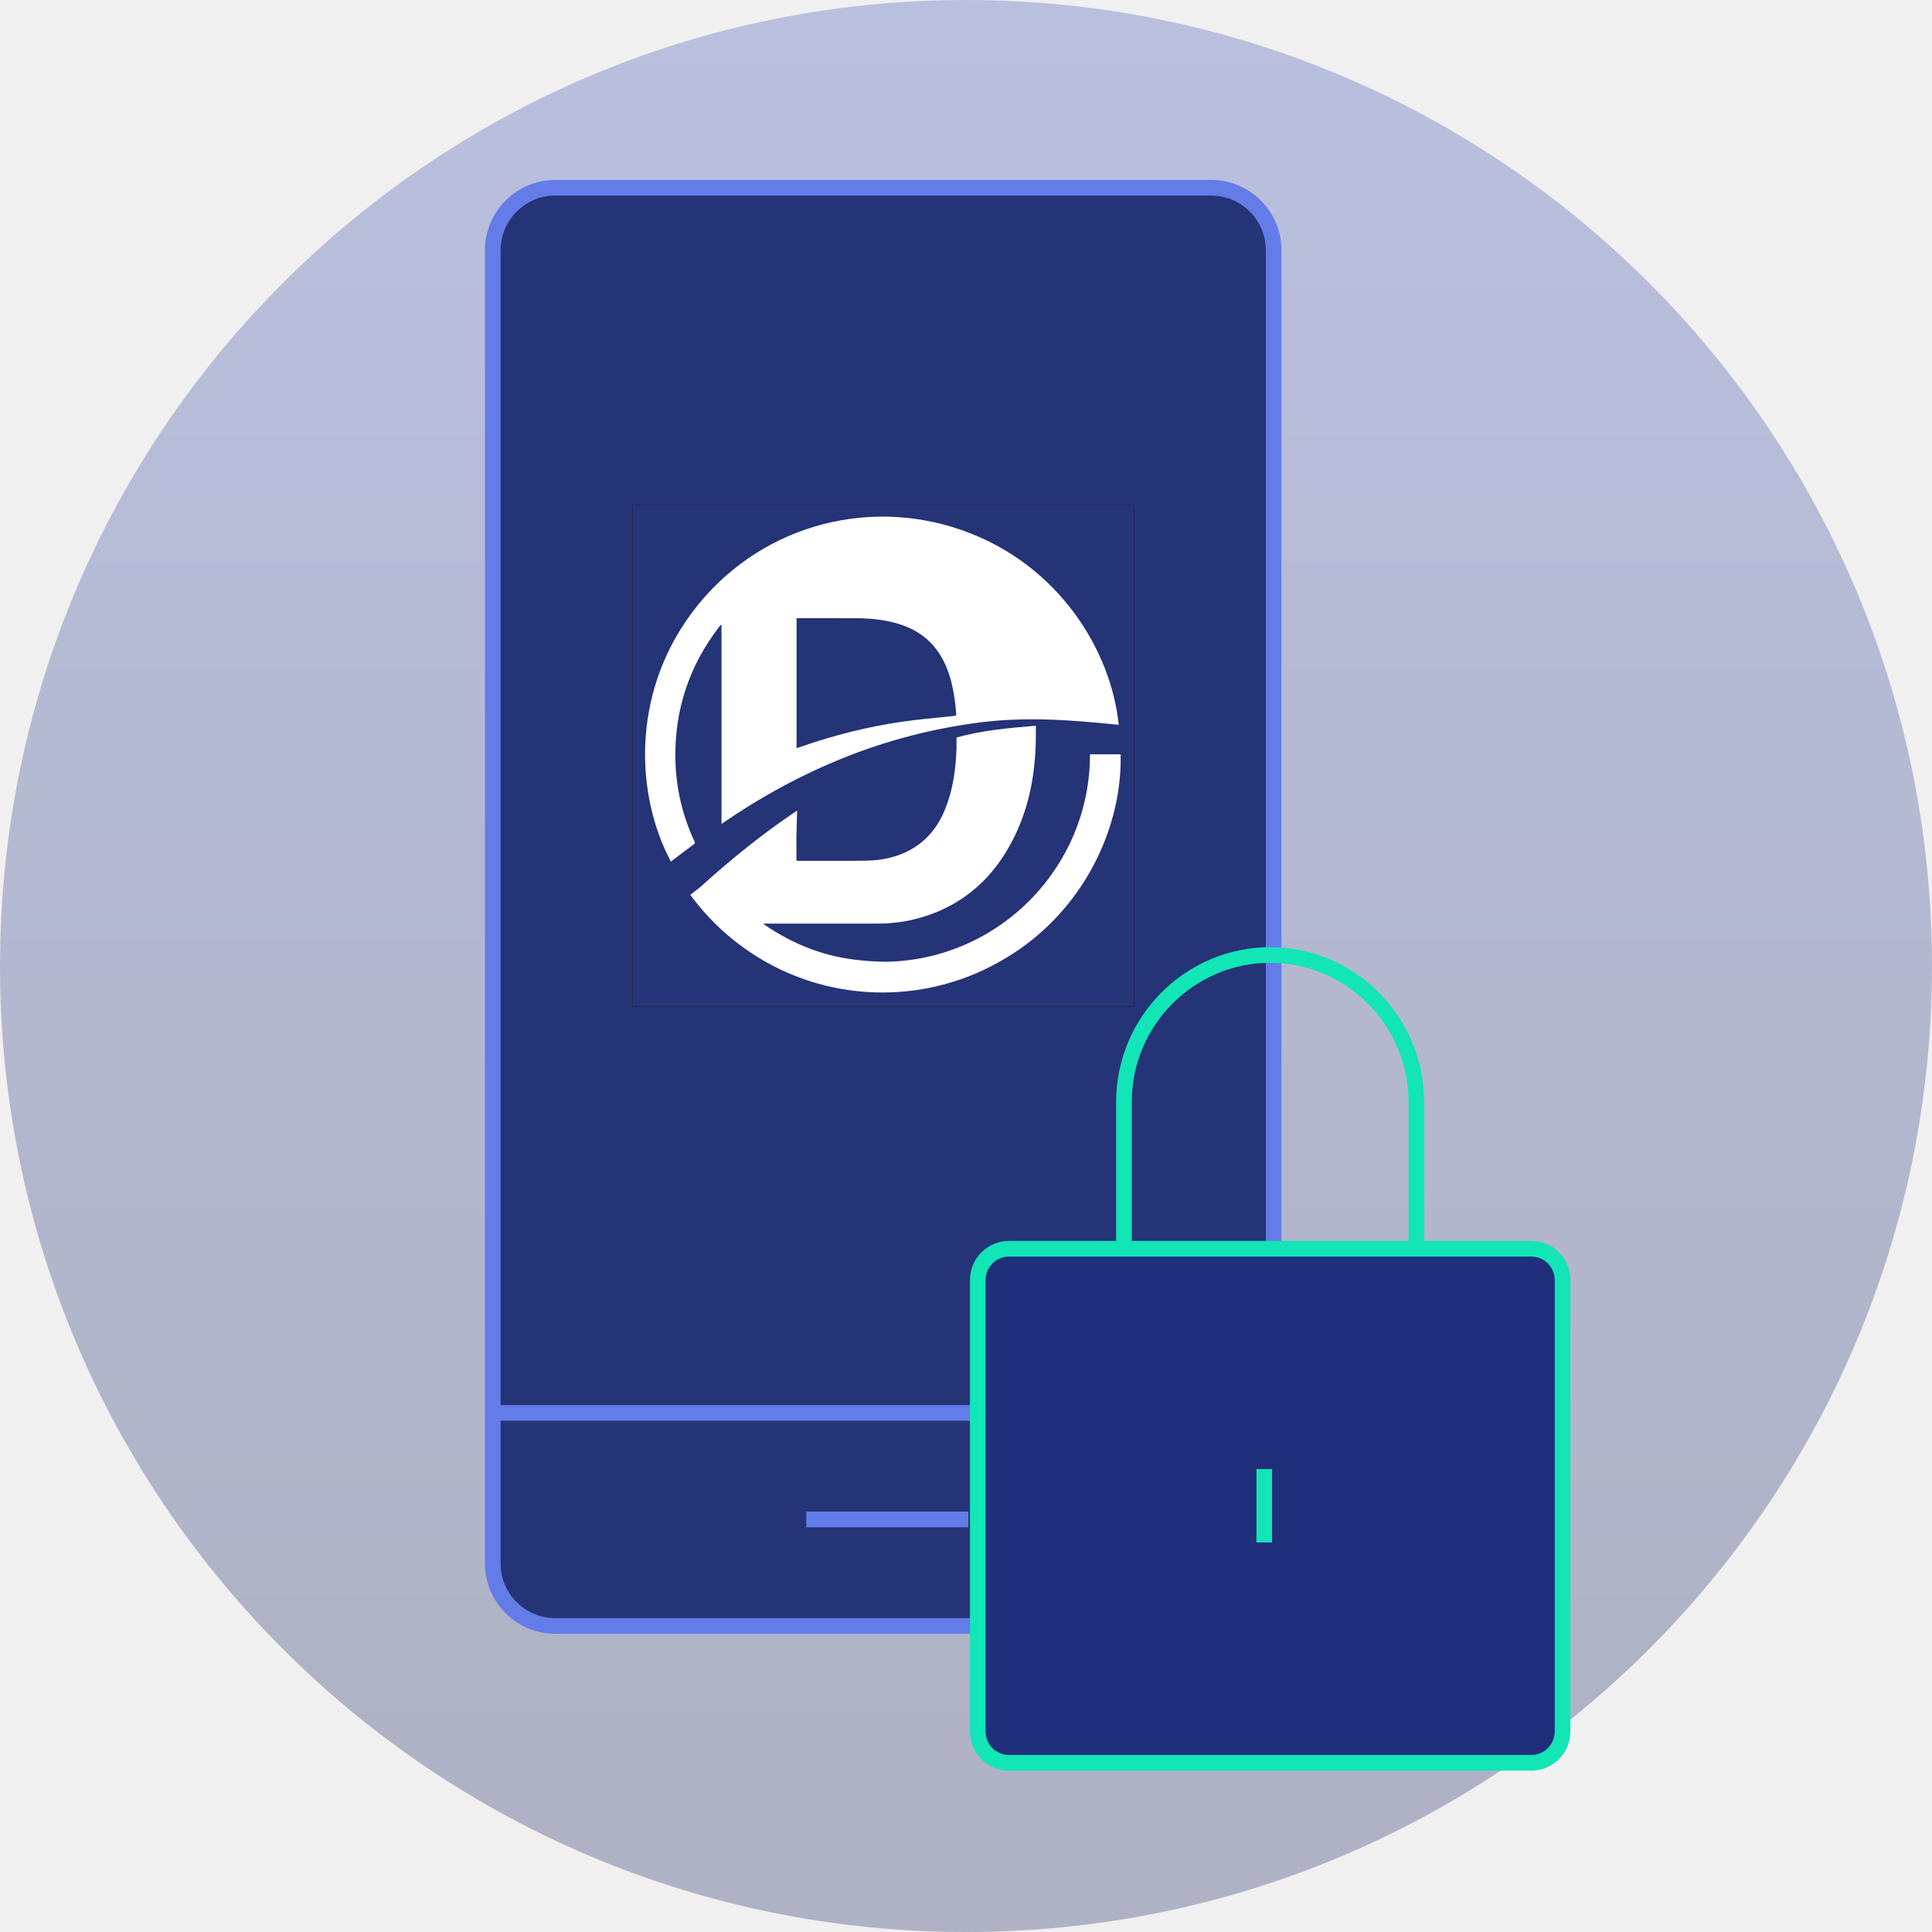
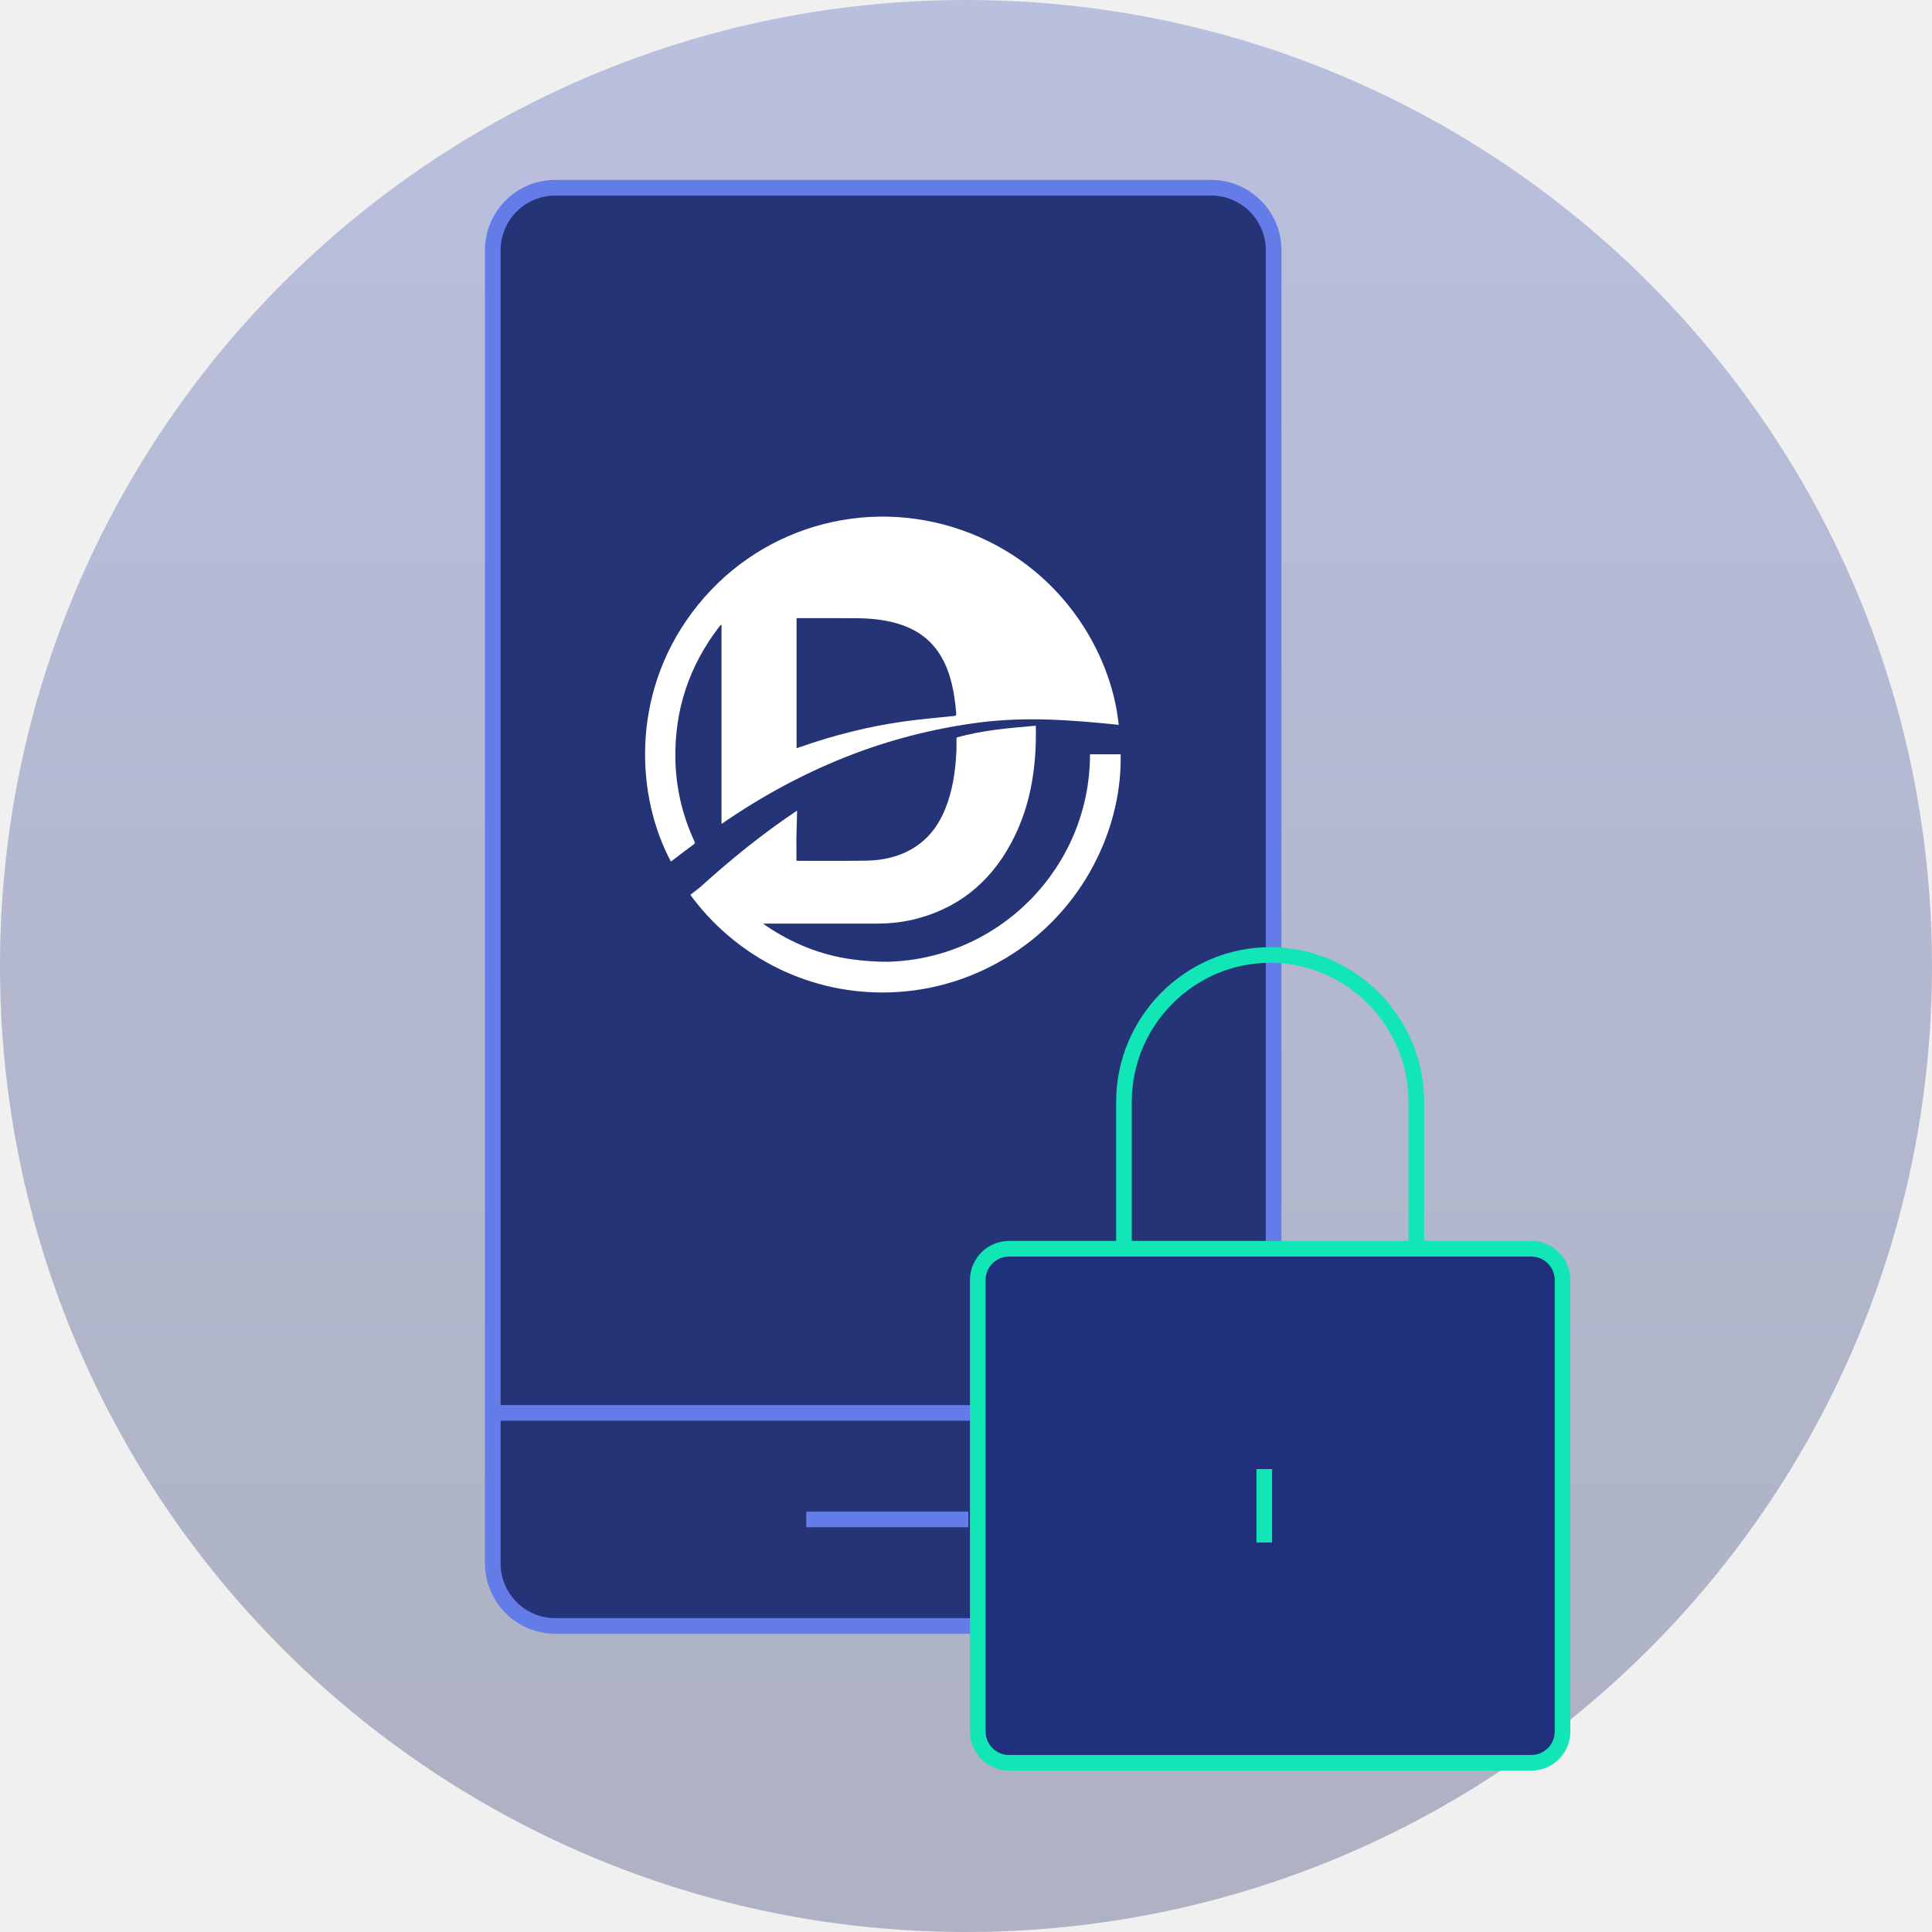
<svg xmlns="http://www.w3.org/2000/svg" xmlns:xlink="http://www.w3.org/1999/xlink" version="1.1" id="Layer_1" x="0px" y="0px" width="247px" height="247px" viewBox="0 0 247 247" enable-background="new 0 0 247 247" xml:space="preserve">
  <linearGradient id="Oval-2_1_" gradientUnits="userSpaceOnUse" x1="-1756.095" y1="408.405" x2="-1756.095" y2="409.3" gradientTransform="matrix(247 0 0 247 433879 -100876)">
    <stop offset="0" style="stop-color:#3950B5" />
    <stop offset="1" style="stop-color:#162360" />
  </linearGradient>
  <path id="Oval-2" opacity="0.3" fill="url(#Oval-2_1_)" enable-background="new    " d="M123.5,247  c68.207,0,123.5-55.293,123.5-123.5S191.707,0,123.5,0S0,55.293,0,123.5S55.293,247,123.5,247z" />
  <path id="Combined-Shape" fill="#253377" stroke="#647CE8" stroke-width="2" d="M71,24h83.831c4.418,0,8,3.582,8,8v167.875  c0,4.418-3.582,8-8,8H71c-4.418,0-8-3.582-8-8V32C63,27.582,66.582,24,71,24z" />
  <path id="Line" fill="none" stroke="#647CE8" stroke-width="2" stroke-linecap="square" d="M63.52,180.635h98.791" />
  <path id="Line_1_" fill="none" stroke="#647CE8" stroke-width="2" stroke-linecap="square" d="M104.076,194.255h18.718" />
  <g id="Group-3" transform="translate(125, 122)">
    <path id="Rectangle-path" fill="#1F2F7B" stroke="#12E5B6" stroke-width="2" d="M4.006,37.648h66.76c2.209,0,4,1.791,4,4V99.37   c0,2.209-1.791,4-4,4H4.006c-2.209,0-4-1.791-4-4V41.648C0.006,39.439,1.797,37.648,4.006,37.648z" />
    <path id="Shape_6_" fill="none" stroke="#12E5B6" stroke-width="2" d="M18.695,37.648V18.871c0-10.328,8.41-18.778,18.689-18.778   l0,0c10.279,0,18.69,8.45,18.69,18.778v18.777" />
    <path id="Shape_7_" fill="#F9F9F9" stroke="#12E5B6" stroke-width="2" d="M36.63,65.814v9.389" />
  </g>
  <g>
    <g>
      <defs>
        <rect id="SVGID_1_" x="80.854" y="64.559" width="64.123" height="64.123" />
      </defs>
      <clipPath id="SVGID_2_">
        <use xlink:href="#SVGID_1_" overflow="visible" />
      </clipPath>
      <path clip-path="url(#SVGID_2_)" fill="#FFFFFF" d="M85.775,110.146c0.983-0.745,1.966-1.496,2.956-2.229    c0.182-0.138,0.088-0.256,0.032-0.388c-1.535-3.326-2.349-6.82-2.417-10.477c-0.119-6.293,1.766-11.923,5.592-16.914    c0.062-0.082,0.138-0.163,0.207-0.244c0.031,0.013,0.062,0.025,0.1,0.031v25.412c4.991-3.444,10.207-6.293,15.756-8.51    c5.548-2.21,11.278-3.688,17.208-4.458c5.955-0.77,11.879-0.319,17.815,0.3c-0.945-9.418-7.608-20.527-20.051-24.892    c-12.405-4.352-26.357-0.363-34.492,10.526C80.54,88.943,81.367,101.943,85.775,110.146 M121.896,91.542    c-2.155,0.231-4.321,0.407-6.463,0.714c-4.439,0.632-8.779,1.729-13.013,3.206c-0.181,0.062-0.363,0.119-0.582,0.188V79.03h0.426    c2.398,0,4.803-0.013,7.202,0.007c2.003,0.012,3.989,0.219,5.892,0.883c3.288,1.146,5.198,3.525,6.137,6.8    c0.419,1.471,0.632,2.975,0.757,4.496C122.277,91.523,122.102,91.523,121.896,91.542" />
-       <use xlink:href="#SVGID_1_" overflow="visible" fill="none" stroke="#231F20" stroke-width="0.051" stroke-miterlimit="10" />
+       <use xlink:href="#SVGID_1_" overflow="visible" fill="none" />
    </g>
    <g>
      <defs>
        <rect id="SVGID_3_" x="80.854" y="64.559" width="64.123" height="64.123" />
      </defs>
      <clipPath id="SVGID_4_">
        <use xlink:href="#SVGID_3_" overflow="visible" />
      </clipPath>
      <path clip-path="url(#SVGID_4_)" fill="#FF0000" d="M122.283,94.285L122.283,94.285C122.283,93.834,122.283,93.621,122.283,94.285    " />
    </g>
    <g>
      <defs>
        <rect id="SVGID_5_" x="80.854" y="64.559" width="64.123" height="64.123" />
      </defs>
      <clipPath id="SVGID_6_">
        <use xlink:href="#SVGID_5_" overflow="visible" />
      </clipPath>
      <path clip-path="url(#SVGID_6_)" fill="#FFFFFF" d="M112.822,126.886c5.323,0,10.332-1.377,14.691-3.783    c10.438-5.673,15.83-16.557,15.762-26.244l-0.006,0.006c0-0.144,0.006-0.288,0.006-0.432h-3.921    c0,14.446-11.609,26.231-25.987,26.526c-1.459-0.006-2.924-0.106-4.408-0.308c-4.014-0.543-7.678-2.035-11.028-4.302    c-0.1-0.068-0.188-0.145-0.357-0.27h0.438c4.734,0,9.469,0.007,14.202,0c1.747-0.006,3.482-0.212,5.173-0.676    c5.799-1.59,9.819-5.272,12.387-10.613c1.848-3.846,2.573-7.947,2.654-12.181c0.013-0.727,0-1.071,0-1.829    c-3.476,0.307-6.812,0.564-10.138,1.516c0,0.47,0,1.202-0.006,1.447c-0.087,2.342-0.375,4.646-1.14,6.876    c-0.814,2.366-2.104,4.383-4.271,5.741c-1.885,1.184-3.983,1.641-6.174,1.673c-2.862,0.044-5.724,0.019-8.592,0.025    c-0.088,0-0.175-0.019-0.288-0.038c0-0.958,0.006-1.891-0.006-2.824l0.094-3.563c-4.296,2.856-8.585,6.325-12.411,9.807    l-1.24,0.964C93.797,121.964,102.746,126.886,112.822,126.886" />
    </g>
  </g>
</svg>
